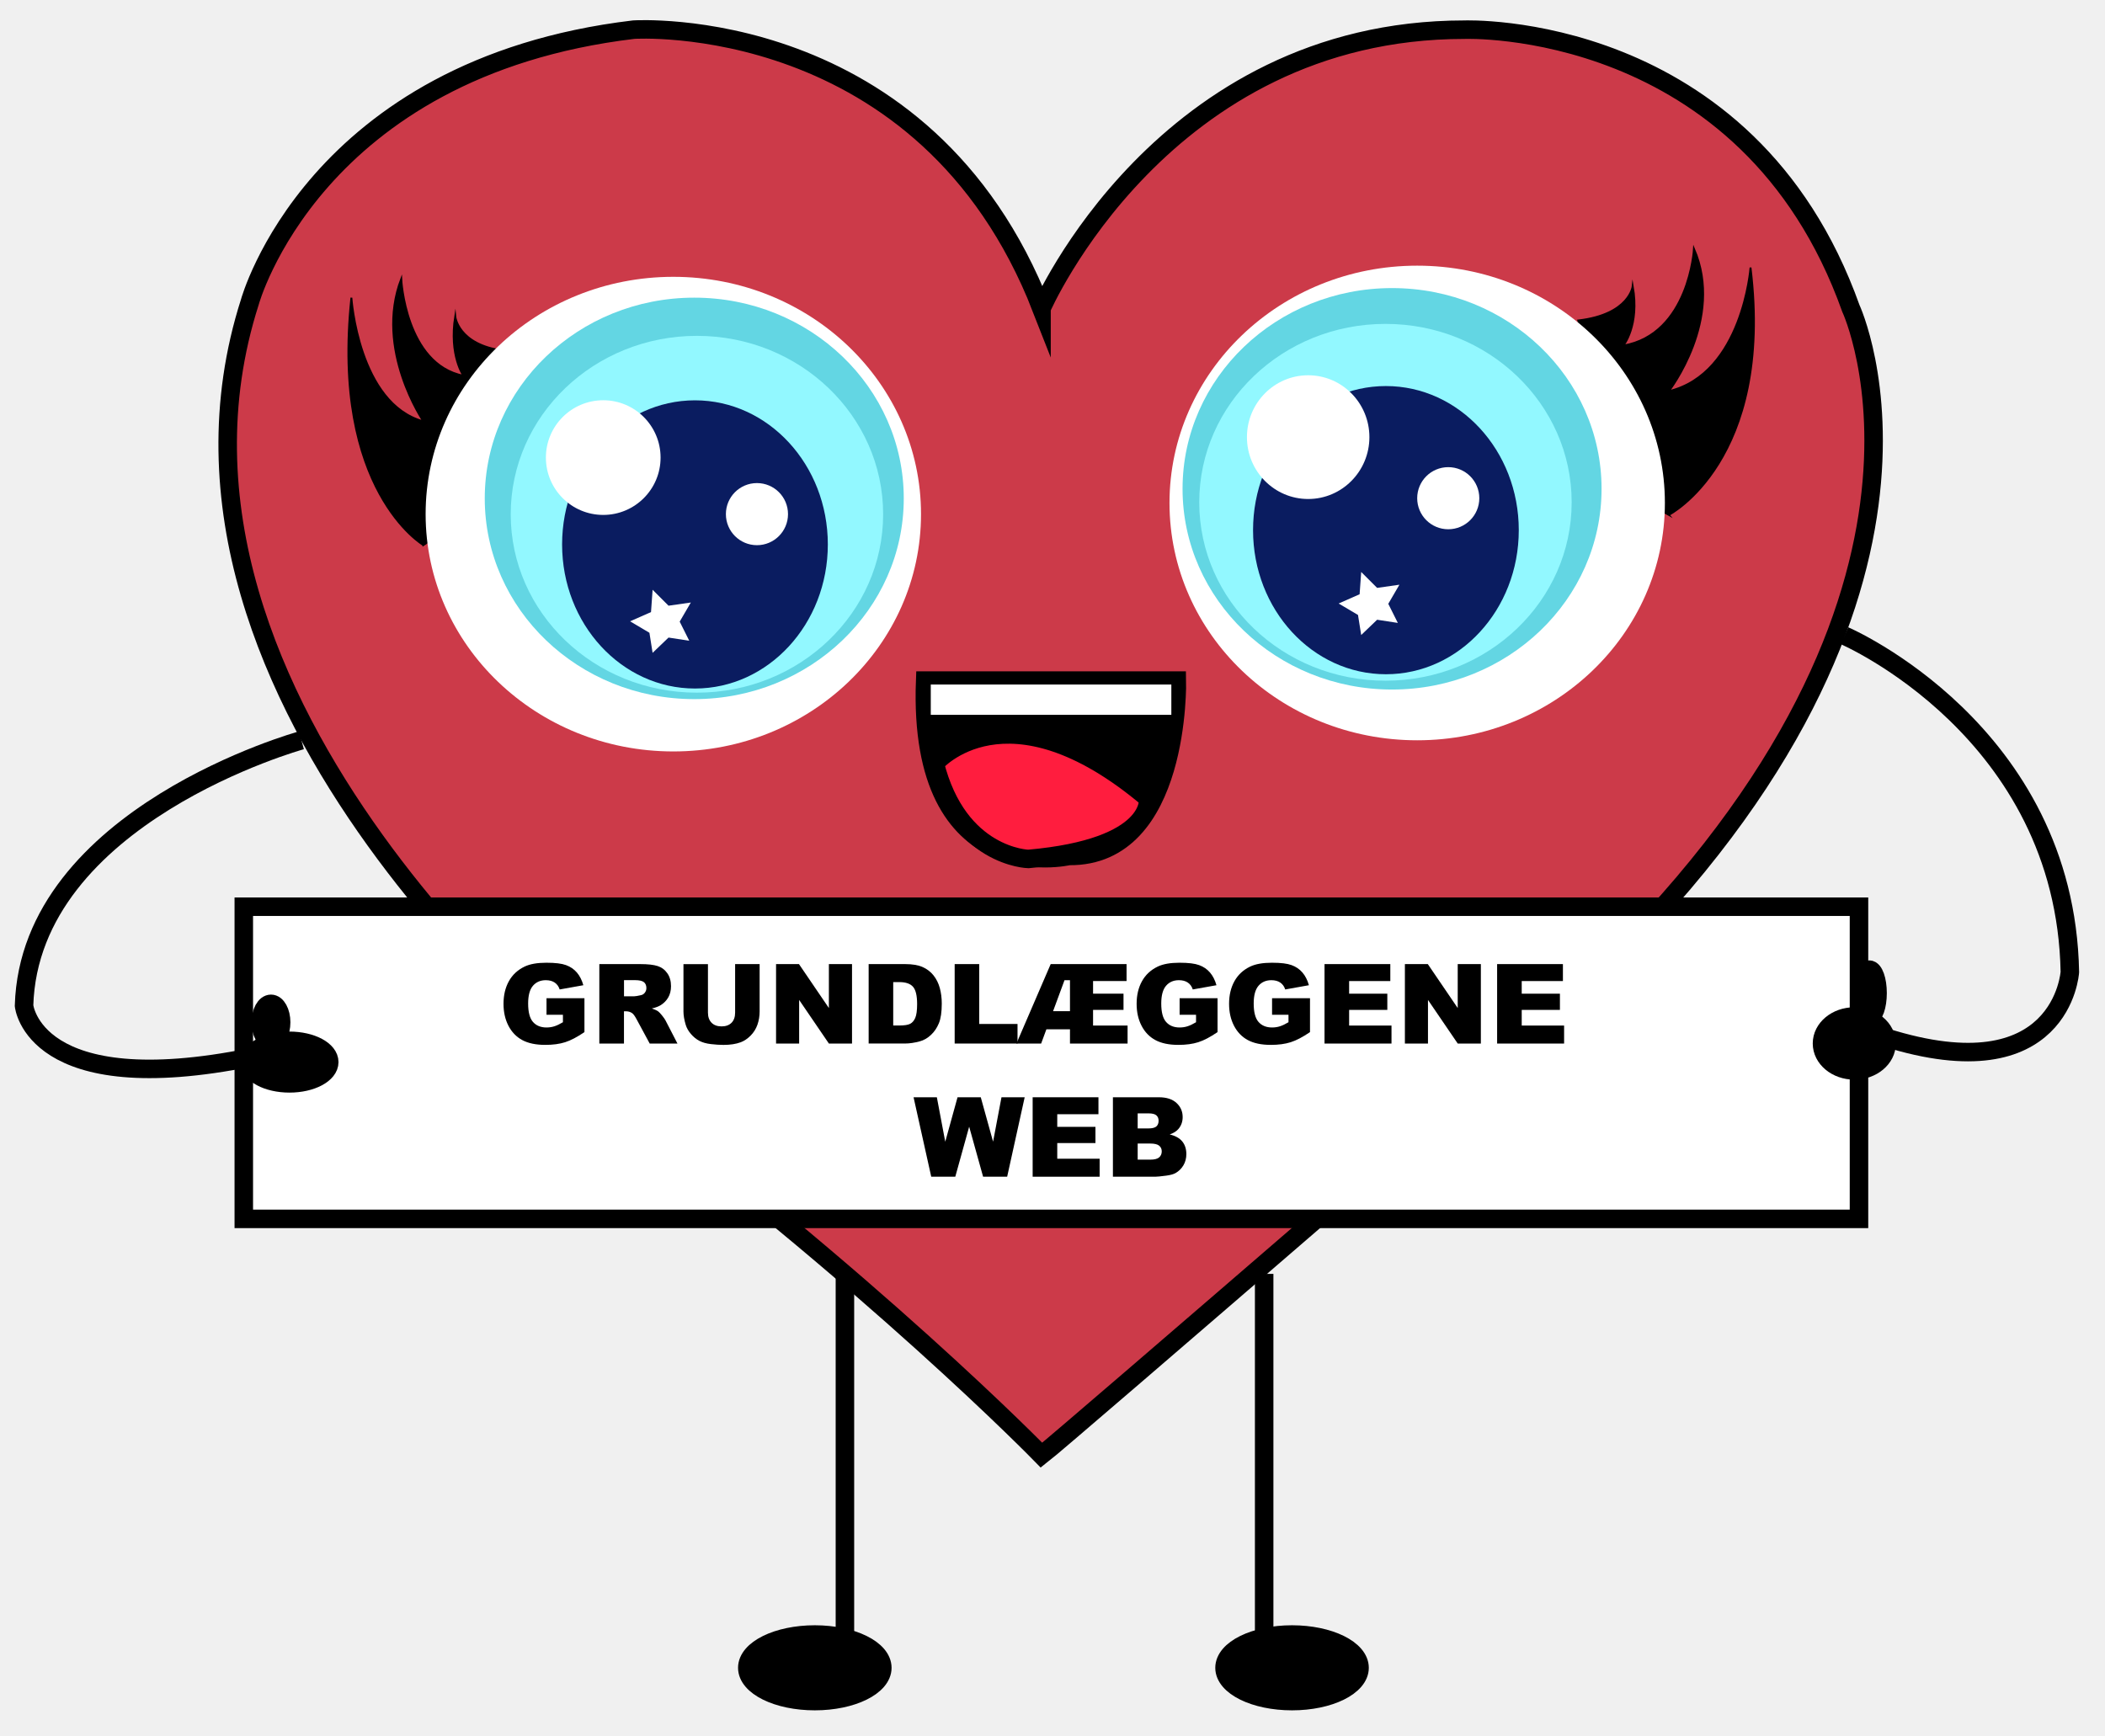
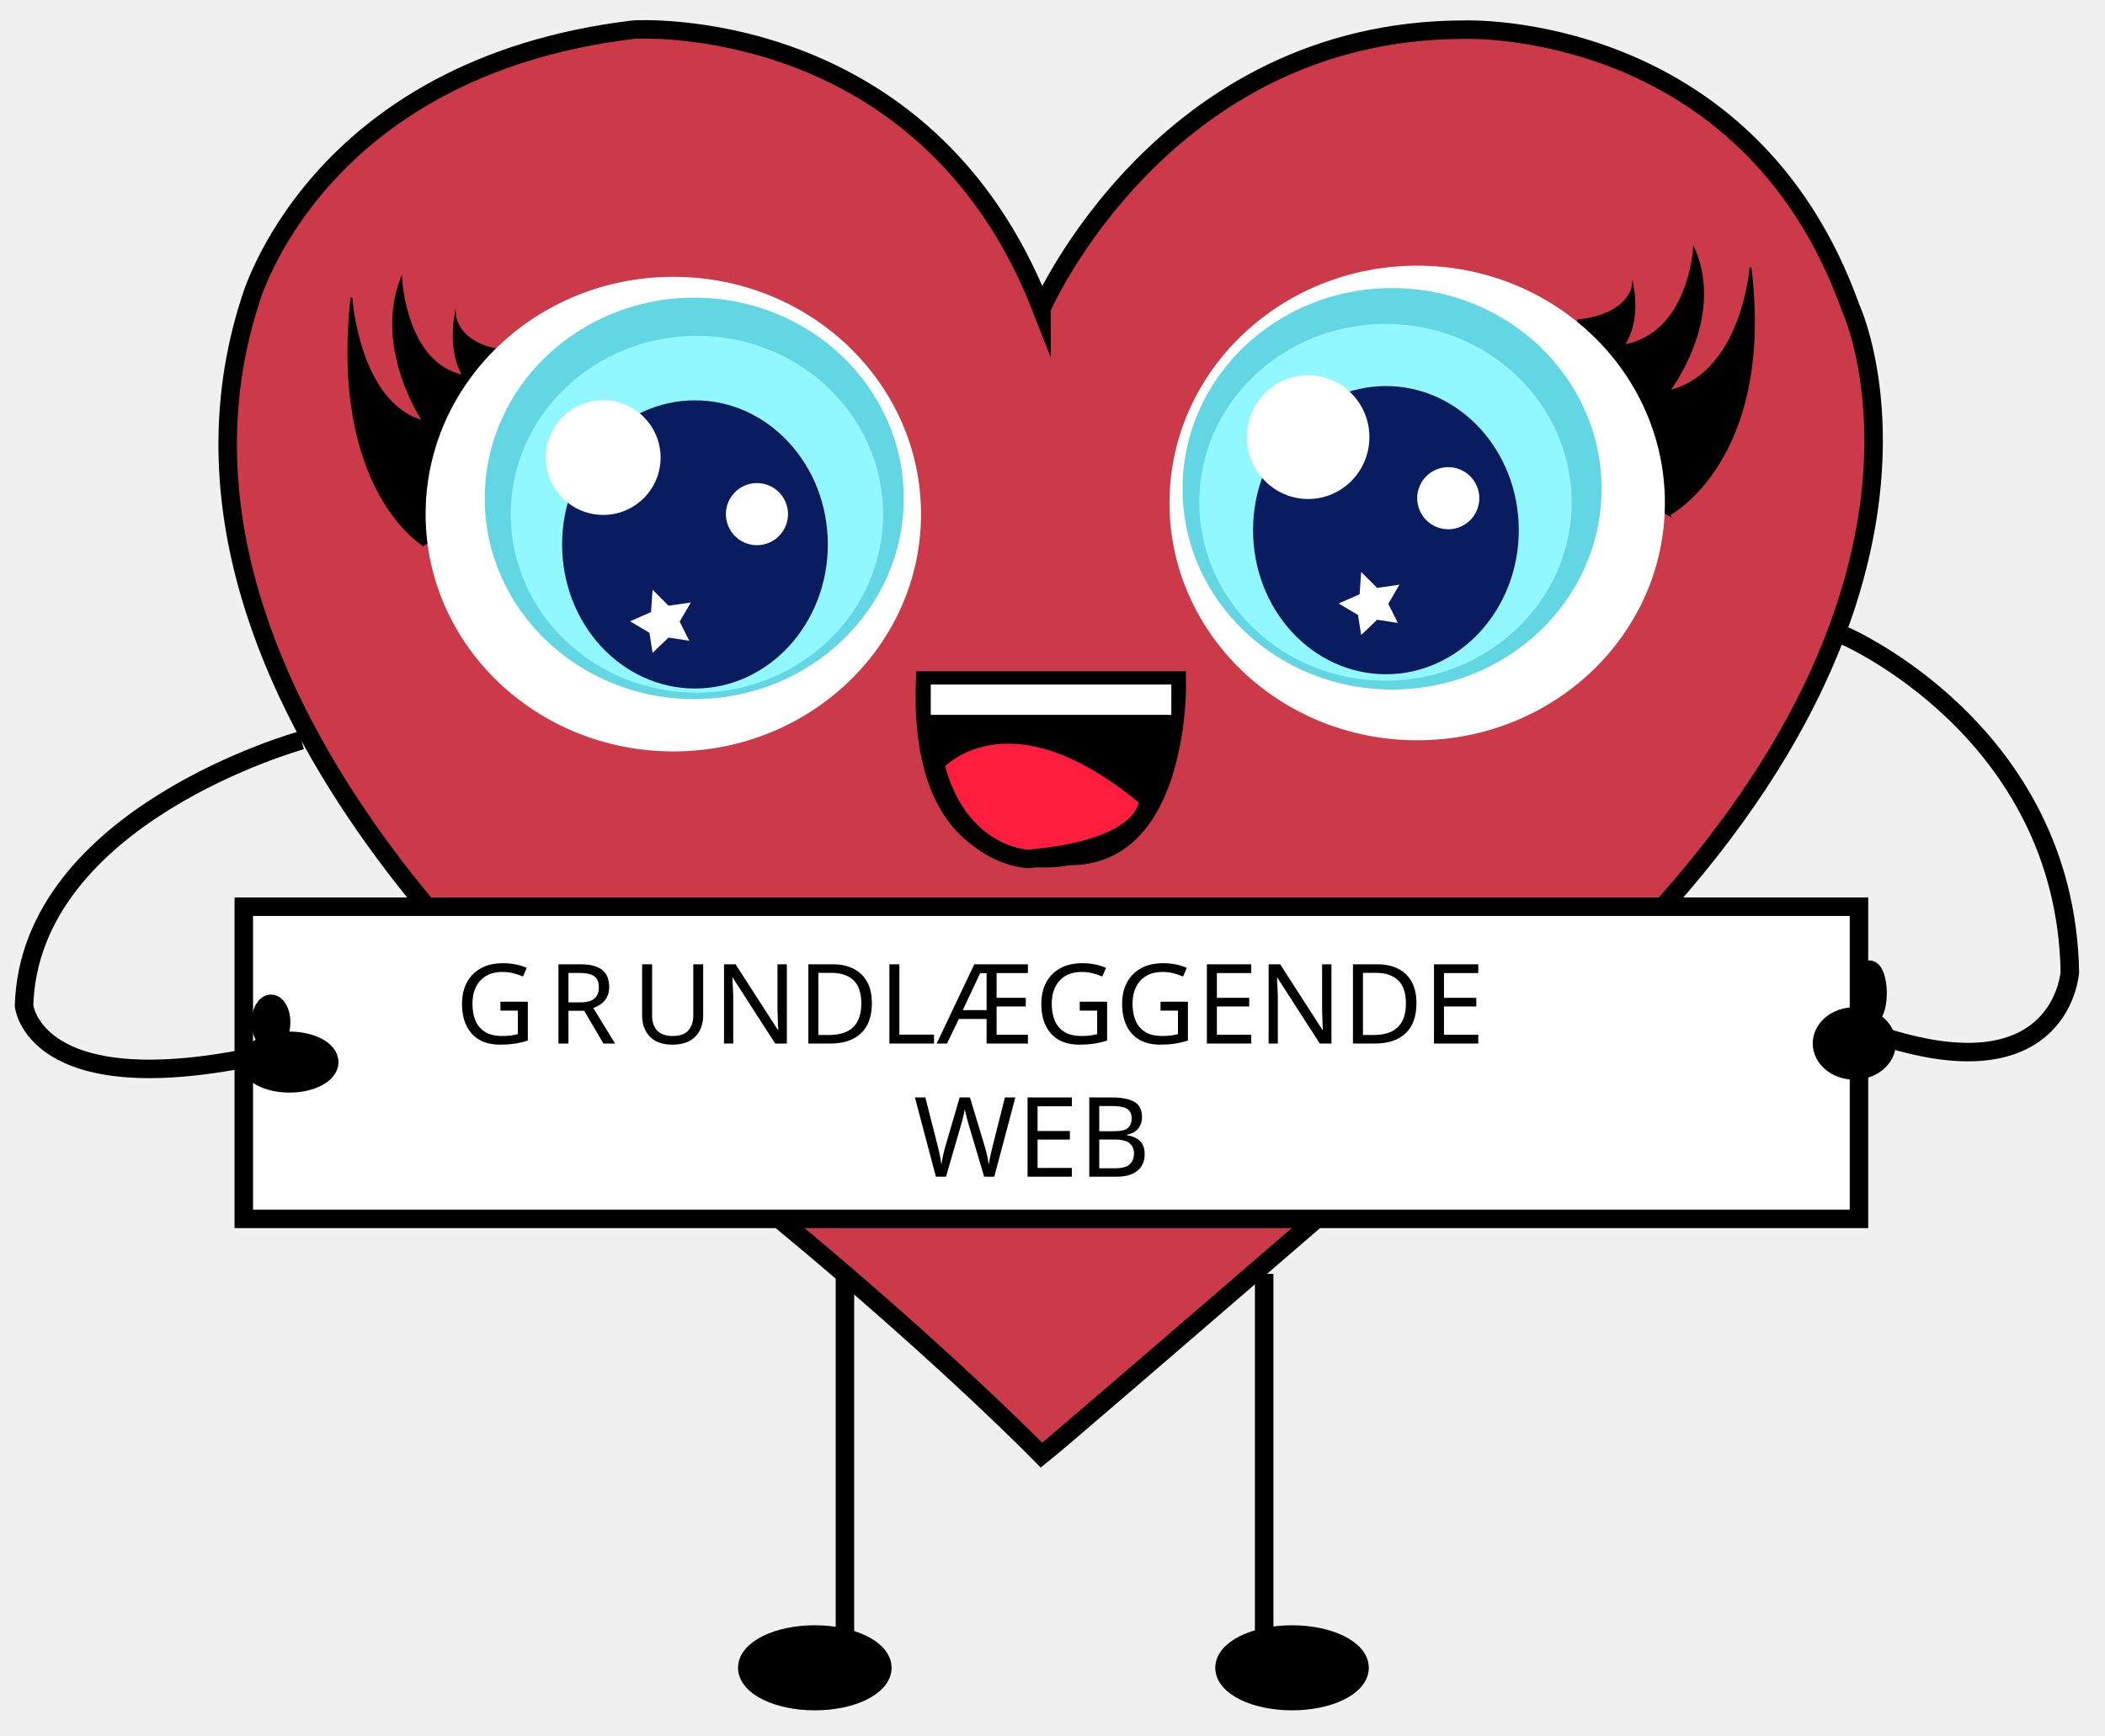
- <svg xmlns="http://www.w3.org/2000/svg" id="Layer_2" width="1138" height="938.5" viewBox="0 0 1138 938.5">
+ <svg xmlns="http://www.w3.org/2000/svg" id="Layer_2" data-name="Layer 2" viewBox="0 0 1138 938.5">
  <defs>
-     <style>.cls-1,.cls-2,.cls-3,.cls-4,.cls-5,.cls-6,.cls-7{stroke:#000;stroke-miterlimit:10;}.cls-8,.cls-4,.cls-7{fill:#fff;}.cls-9{fill:#63d6e3;}.cls-10{fill:#0a1c60;}.cls-11{fill:#92f8ff;}.cls-2{fill:#cc3a49;}.cls-2,.cls-3,.cls-4,.cls-5,.cls-6{stroke-width:10px;}.cls-3{fill:#ff1d3e;}.cls-5{fill:none;}.cls-7{stroke-width:6px;}</style>
+     <style>
+       .cls-1, .cls-2, .cls-3, .cls-4, .cls-5, .cls-6, .cls-7 {
+         stroke: #000;
+         stroke-miterlimit: 10;
+       }
+ 
+       .cls-8 {
+         letter-spacing: -.02em;
+       }
+ 
+       .cls-9, .cls-4, .cls-7 {
+         fill: #fff;
+       }
+ 
+       .cls-10 {
+         fill: #63d6e3;
+       }
+ 
+       .cls-11 {
+         fill: #0a1c60;
+       }
+ 
+       .cls-12 {
+         fill: #92f8ff;
+       }
+ 
+       .cls-2 {
+         fill: #cc3a49;
+       }
+ 
+       .cls-2, .cls-3, .cls-4, .cls-5, .cls-6 {
+         stroke-width: 10px;
+       }
+ 
+       .cls-13 {
+         font-family: Arial-Black, 'Arial Black';
+         font-size: 60px;
+       }
+ 
+       .cls-3 {
+         fill: #ff1d3e;
+       }
+ 
+       .cls-5 {
+         fill: none;
+       }
+ 
+       .cls-7 {
+         stroke-width: 6px;
+       }
+     </style>
  </defs>
  <g>
    <path class="cls-2" d="M563.06,166.74S628.44,16.05,791.66,16.05c0,0,153.08-6.03,208.96,150.7,0,0,74.82,160.17-144.77,367.71,0,0-281.59,243.73-292.79,252.33,0,0-91.28-93.88-240.26-204.97,0,0-257.48-200.65-187.73-418.51,0,0,34.47-126.65,207.55-147.29,0,0,157.57-10.3,220.44,150.73Z" />
    <path class="cls-1" d="M902.17,278.41s56.93-29.3,44.19-133.75c0,0-4.31,57.32-44.19,66.87,0,0,30.18-38.85,13.62-77.06,0,0-2.55,46.2-38.21,52.4,0,0,8.92-10.8,5.1-32.23,0,0-1.58,15.38-29.45,18.63,0,0,18.77,88.59,48.95,105.15Z" />
    <path class="cls-1" d="M228.91,294.71s-50.16-29.3-38.94-133.75c0,0,3.8,57.32,38.94,66.87,0,0-26.59-38.85-12-77.06,0,0,2.24,46.2,33.67,52.4,0,0-7.86-10.8-4.49-32.23,0,0,1.39,15.38,25.95,18.63,0,0-16.54,88.59-43.13,105.15Z" />
-     <ellipse class="cls-8" cx="766.16" cy="271.95" rx="133.91" ry="128.31" />
-     <ellipse class="cls-8" cx="364.01" cy="277.98" rx="133.91" ry="128.31" />
-     <ellipse class="cls-9" cx="375.33" cy="269.47" rx="113.26" ry="108.53" />
-     <ellipse class="cls-9" cx="752.57" cy="264.29" rx="113.26" ry="108.53" />
-     <ellipse class="cls-11" cx="376.77" cy="278.05" rx="100.67" ry="96.46" />
-     <ellipse class="cls-11" cx="749" cy="271.58" rx="100.67" ry="96.46" />
-     <ellipse class="cls-10" cx="375.71" cy="294.36" rx="71.83" ry="77.91" />
-     <ellipse class="cls-10" cx="749.25" cy="286.64" rx="71.83" ry="77.91" />
-     <circle class="cls-8" cx="326.12" cy="247.41" r="31" />
-     <ellipse class="cls-8" cx="707.22" cy="236.35" rx="33.1" ry="33.45" />
-     <circle class="cls-8" cx="409.22" cy="277.98" r="16.79" />
-     <circle class="cls-8" cx="782.95" cy="269.37" r="16.79" />
-     <polygon class="cls-8" points="352.81 318.88 361.42 327.49 373.48 325.77 367.45 336.1 372.62 346.44 361.42 344.72 352.81 352.98 351.09 342.13 340.63 335.93 351.95 330.94 352.81 318.88" />
-     <polygon class="cls-8" points="735.89 309.25 744.5 317.86 756.55 316.14 750.53 326.47 755.69 336.8 744.5 335.08 735.89 343.34 734.16 332.5 723.7 326.3 735.03 321.3 735.89 309.25" />
+     <ellipse class="cls-9" cx="766.16" cy="271.95" rx="133.91" ry="128.31" />
+     <ellipse class="cls-9" cx="364.01" cy="277.98" rx="133.91" ry="128.31" />
+     <ellipse class="cls-10" cx="375.33" cy="269.47" rx="113.26" ry="108.53" />
+     <ellipse class="cls-10" cx="752.57" cy="264.29" rx="113.26" ry="108.53" />
+     <ellipse class="cls-12" cx="376.77" cy="278.05" rx="100.67" ry="96.46" />
+     <ellipse class="cls-12" cx="749" cy="271.58" rx="100.67" ry="96.46" />
+     <ellipse class="cls-11" cx="375.71" cy="294.36" rx="71.83" ry="77.91" />
+     <ellipse class="cls-11" cx="749.25" cy="286.64" rx="71.83" ry="77.91" />
+     <circle class="cls-9" cx="326.12" cy="247.41" r="31" />
+     <ellipse class="cls-9" cx="707.22" cy="236.35" rx="33.1" ry="33.45" />
+     <circle class="cls-9" cx="409.22" cy="277.98" r="16.79" />
+     <circle class="cls-9" cx="782.95" cy="269.37" r="16.79" />
+     <polygon class="cls-9" points="352.81 318.88 361.42 327.49 373.48 325.77 367.45 336.1 372.62 346.44 361.42 344.72 352.81 352.98 351.09 342.13 340.63 335.93 351.95 330.94 352.81 318.88" />
+     <polygon class="cls-9" points="735.89 309.25 744.5 317.86 756.55 316.14 750.53 326.47 755.69 336.8 744.5 335.08 735.89 343.34 734.16 332.5 723.7 326.3 735.03 321.3 735.89 309.25" />
    <rect class="cls-4" x="131.8" y="490.24" width="873.2" height="168.78" />
    <path class="cls-6" d="M500.16,367.97h136.08s2.23,95.54-58.37,94.83c0,0-81.99,19.25-77.71-94.83Z" />
    <rect class="cls-7" x="500.19" y="367.11" width="136.06" height="22.39" />
    <path class="cls-3" d="M505.36,412.75s38.71-45.64,115.35,18.95c0,0,3.95,26.7-64.79,32.72,0,0-37.92-.86-50.56-51.67Z" />
    <path class="cls-5" d="M162.96,400.26S16,440.75,13,543.75c0,0,4.95,51.77,122.98,27.88" />
    <line class="cls-5" x1="456.78" y1="689.01" x2="456.78" y2="892.45" />
    <line class="cls-5" x1="683.43" y1="688.77" x2="683.43" y2="892.21" />
    <ellipse class="cls-6" cx="440.5" cy="901.75" rx="36.5" ry="18" />
    <ellipse class="cls-6" cx="698.5" cy="901.75" rx="36.5" ry="18" />
    <ellipse class="cls-6" cx="156.5" cy="574.25" rx="21.5" ry="11.5" />
    <ellipse class="cls-6" cx="146.5" cy="552.75" rx="5.5" ry="10" />
    <path class="cls-5" d="M997.21,343.75s119.35,51.3,121.79,181.79c0,0-4.02,65.59-99.87,35.33" />
    <ellipse class="cls-6" cx="1002.46" cy="564.18" rx="17.46" ry="14.57" />
    <ellipse class="cls-6" cx="1010.58" cy="536.94" rx="4.47" ry="12.67" />
  </g>
-   <g>
-     <path d="M295.45,548.67v-8.94h20.51v18.31c-3.93,2.68-7.4,4.5-10.42,5.46s-6.6,1.45-10.74,1.45c-5.1,0-9.25-.87-12.47-2.61s-5.7-4.33-7.47-7.76-2.65-7.38-2.65-11.84c0-4.69,.97-8.76,2.9-12.23s4.76-6.1,8.5-7.9c2.91-1.39,6.83-2.08,11.75-2.08s8.29,.43,10.65,1.29,4.31,2.19,5.86,4,2.72,4.1,3.5,6.87l-12.8,2.29c-.53-1.62-1.42-2.86-2.68-3.72s-2.87-1.29-4.82-1.29c-2.91,0-5.23,1.01-6.96,3.03s-2.59,5.22-2.59,9.59c0,4.65,.87,7.97,2.62,9.96s4.19,2.99,7.31,2.99c1.48,0,2.9-.21,4.25-.64s2.89-1.16,4.63-2.2v-4.04h-8.88Z" />
-     <path d="M324.01,564.22v-42.95h22.12c4.1,0,7.24,.35,9.4,1.05s3.92,2.01,5.24,3.91c1.33,1.9,1.99,4.22,1.99,6.96,0,2.38-.51,4.44-1.53,6.17-1.02,1.73-2.41,3.13-4.19,4.2-1.13,.68-2.69,1.25-4.66,1.7,1.58,.53,2.73,1.06,3.45,1.58,.49,.35,1.2,1.1,2.12,2.26,.93,1.15,1.55,2.04,1.86,2.67l6.43,12.45h-15l-7.09-13.12c-.9-1.7-1.7-2.8-2.4-3.31-.96-.66-2.04-1-3.25-1h-1.17v17.43h-13.33Zm13.33-25.55h5.6c.6,0,1.78-.2,3.52-.59,.88-.18,1.6-.62,2.15-1.35s.84-1.55,.84-2.49c0-1.39-.44-2.45-1.32-3.19s-2.53-1.11-4.95-1.11h-5.83v8.73Z" />
-     <path d="M397.43,521.27h13.24v25.59c0,2.54-.4,4.93-1.19,7.19-.79,2.25-2.03,4.23-3.72,5.92s-3.46,2.87-5.32,3.56c-2.58,.96-5.67,1.43-9.29,1.43-2.09,0-4.37-.15-6.84-.44s-4.54-.87-6.2-1.74c-1.66-.87-3.18-2.1-4.56-3.7s-2.32-3.25-2.83-4.95c-.82-2.73-1.23-5.15-1.23-7.26v-25.59h13.24v26.2c0,2.34,.65,4.17,1.95,5.49s3.1,1.98,5.41,1.98,4.08-.65,5.38-1.95,1.95-3.14,1.95-5.52v-26.2Z" />
-     <path d="M419.55,521.27h12.39l16.17,23.76v-23.76h12.51v42.95h-12.51l-16.08-23.58v23.58h-12.48v-42.95Z" />
-     <path d="M469.62,521.27h19.72c3.89,0,7.03,.53,9.42,1.58s4.37,2.57,5.93,4.54c1.56,1.97,2.7,4.27,3.4,6.88s1.05,5.39,1.05,8.32c0,4.59-.52,8.15-1.57,10.68s-2.49,4.65-4.35,6.36c-1.86,1.71-3.85,2.85-5.98,3.41-2.91,.78-5.55,1.17-7.91,1.17h-19.72v-42.95Zm13.27,9.73v23.47h3.25c2.77,0,4.75-.31,5.92-.92s2.09-1.69,2.75-3.22c.66-1.53,1-4.02,1-7.46,0-4.55-.74-7.67-2.23-9.35-1.48-1.68-3.95-2.52-7.38-2.52h-3.31Z" />
-     <path d="M516.11,521.27h13.27v32.37h20.71v10.58h-33.98v-42.95Z" />
-     <path d="M568.02,521.27h41.02v9.17h-18.11v6.83h16.46v8.76h-16.46v8.47h18.66v9.73h-31.14v-7.71h-12.75l-2.84,7.71h-13.36l18.52-42.95Zm7.47,8.7l-6.18,16.76h9.14v-16.76h-2.96Z" />
-     <path d="M637.72,548.67v-8.94h20.51v18.31c-3.93,2.68-7.4,4.5-10.42,5.46s-6.6,1.45-10.74,1.45c-5.1,0-9.25-.87-12.47-2.61s-5.7-4.33-7.47-7.76-2.65-7.38-2.65-11.84c0-4.69,.97-8.76,2.9-12.23s4.76-6.1,8.5-7.9c2.91-1.39,6.83-2.08,11.75-2.08s8.29,.43,10.65,1.29,4.31,2.19,5.86,4,2.72,4.1,3.5,6.87l-12.8,2.29c-.53-1.62-1.42-2.86-2.68-3.72s-2.87-1.29-4.82-1.29c-2.91,0-5.23,1.01-6.96,3.03s-2.59,5.22-2.59,9.59c0,4.65,.87,7.97,2.62,9.96s4.19,2.99,7.31,2.99c1.48,0,2.9-.21,4.25-.64s2.89-1.16,4.63-2.2v-4.04h-8.88Z" />
-     <path d="M687.7,548.67v-8.94h20.51v18.31c-3.93,2.68-7.4,4.5-10.42,5.46s-6.6,1.45-10.74,1.45c-5.1,0-9.25-.87-12.47-2.61s-5.7-4.33-7.47-7.76-2.65-7.38-2.65-11.84c0-4.69,.97-8.76,2.9-12.23s4.76-6.1,8.5-7.9c2.91-1.39,6.83-2.08,11.75-2.08s8.29,.43,10.65,1.29,4.31,2.19,5.86,4,2.72,4.1,3.5,6.87l-12.8,2.29c-.53-1.62-1.42-2.86-2.68-3.72s-2.87-1.29-4.82-1.29c-2.91,0-5.23,1.01-6.96,3.03s-2.59,5.22-2.59,9.59c0,4.65,.87,7.97,2.62,9.96s4.19,2.99,7.31,2.99c1.48,0,2.9-.21,4.25-.64s2.89-1.16,4.63-2.2v-4.04h-8.88Z" />
-     <path d="M716.06,521.27h35.57v9.17h-22.27v6.83h20.65v8.76h-20.65v8.47h22.91v9.73h-36.21v-42.95Z" />
-     <path d="M759.51,521.27h12.39l16.17,23.76v-23.76h12.51v42.95h-12.51l-16.08-23.58v23.58h-12.48v-42.95Z" />
-     <path d="M809.37,521.27h35.57v9.17h-22.27v6.83h20.65v8.76h-20.65v8.47h22.91v9.73h-36.21v-42.95Z" />
-     <path d="M493.87,593.27h12.61l4.54,24.04,6.64-24.04h12.56l6.66,24.01,4.54-24.01h12.54l-9.47,42.95h-13.01l-7.53-27.04-7.5,27.04h-13.01l-9.55-42.95Z" />
-     <path d="M558.27,593.27h35.57v9.17h-22.27v6.83h20.65v8.76h-20.65v8.47h22.91v9.73h-36.21v-42.95Z" />
-     <path d="M601.66,593.27h24.84c4.14,0,7.32,1.03,9.54,3.08s3.33,4.59,3.33,7.62c0,2.54-.79,4.72-2.37,6.53-1.05,1.21-2.6,2.17-4.63,2.87,3.09,.74,5.36,2.02,6.81,3.82s2.18,4.08,2.18,6.81c0,2.23-.52,4.23-1.55,6.01-1.04,1.78-2.45,3.18-4.25,4.22-1.11,.64-2.79,1.11-5.04,1.41-2.99,.39-4.97,.59-5.95,.59h-22.91v-42.95Zm13.39,16.85h5.77c2.07,0,3.51-.36,4.32-1.07s1.22-1.74,1.22-3.09c0-1.25-.41-2.23-1.22-2.93s-2.22-1.05-4.23-1.05h-5.86v8.14Zm0,16.88h6.77c2.29,0,3.9-.41,4.83-1.22s1.41-1.9,1.41-3.27c0-1.27-.46-2.29-1.39-3.06s-2.55-1.16-4.88-1.16h-6.74v8.7Z" />
-   </g>
+   <text class="cls-13" transform="translate(246.12 564.22)">
+     <tspan x="0" y="0">G</tspan>
+     <tspan class="cls-8" x="49.98" y="0">R</tspan>
+     <tspan x="95.62" y="0">UNDLÆGGENDE </tspan>
+     <tspan x="247.78" y="72">WEB</tspan>
+   </text>
</svg>
